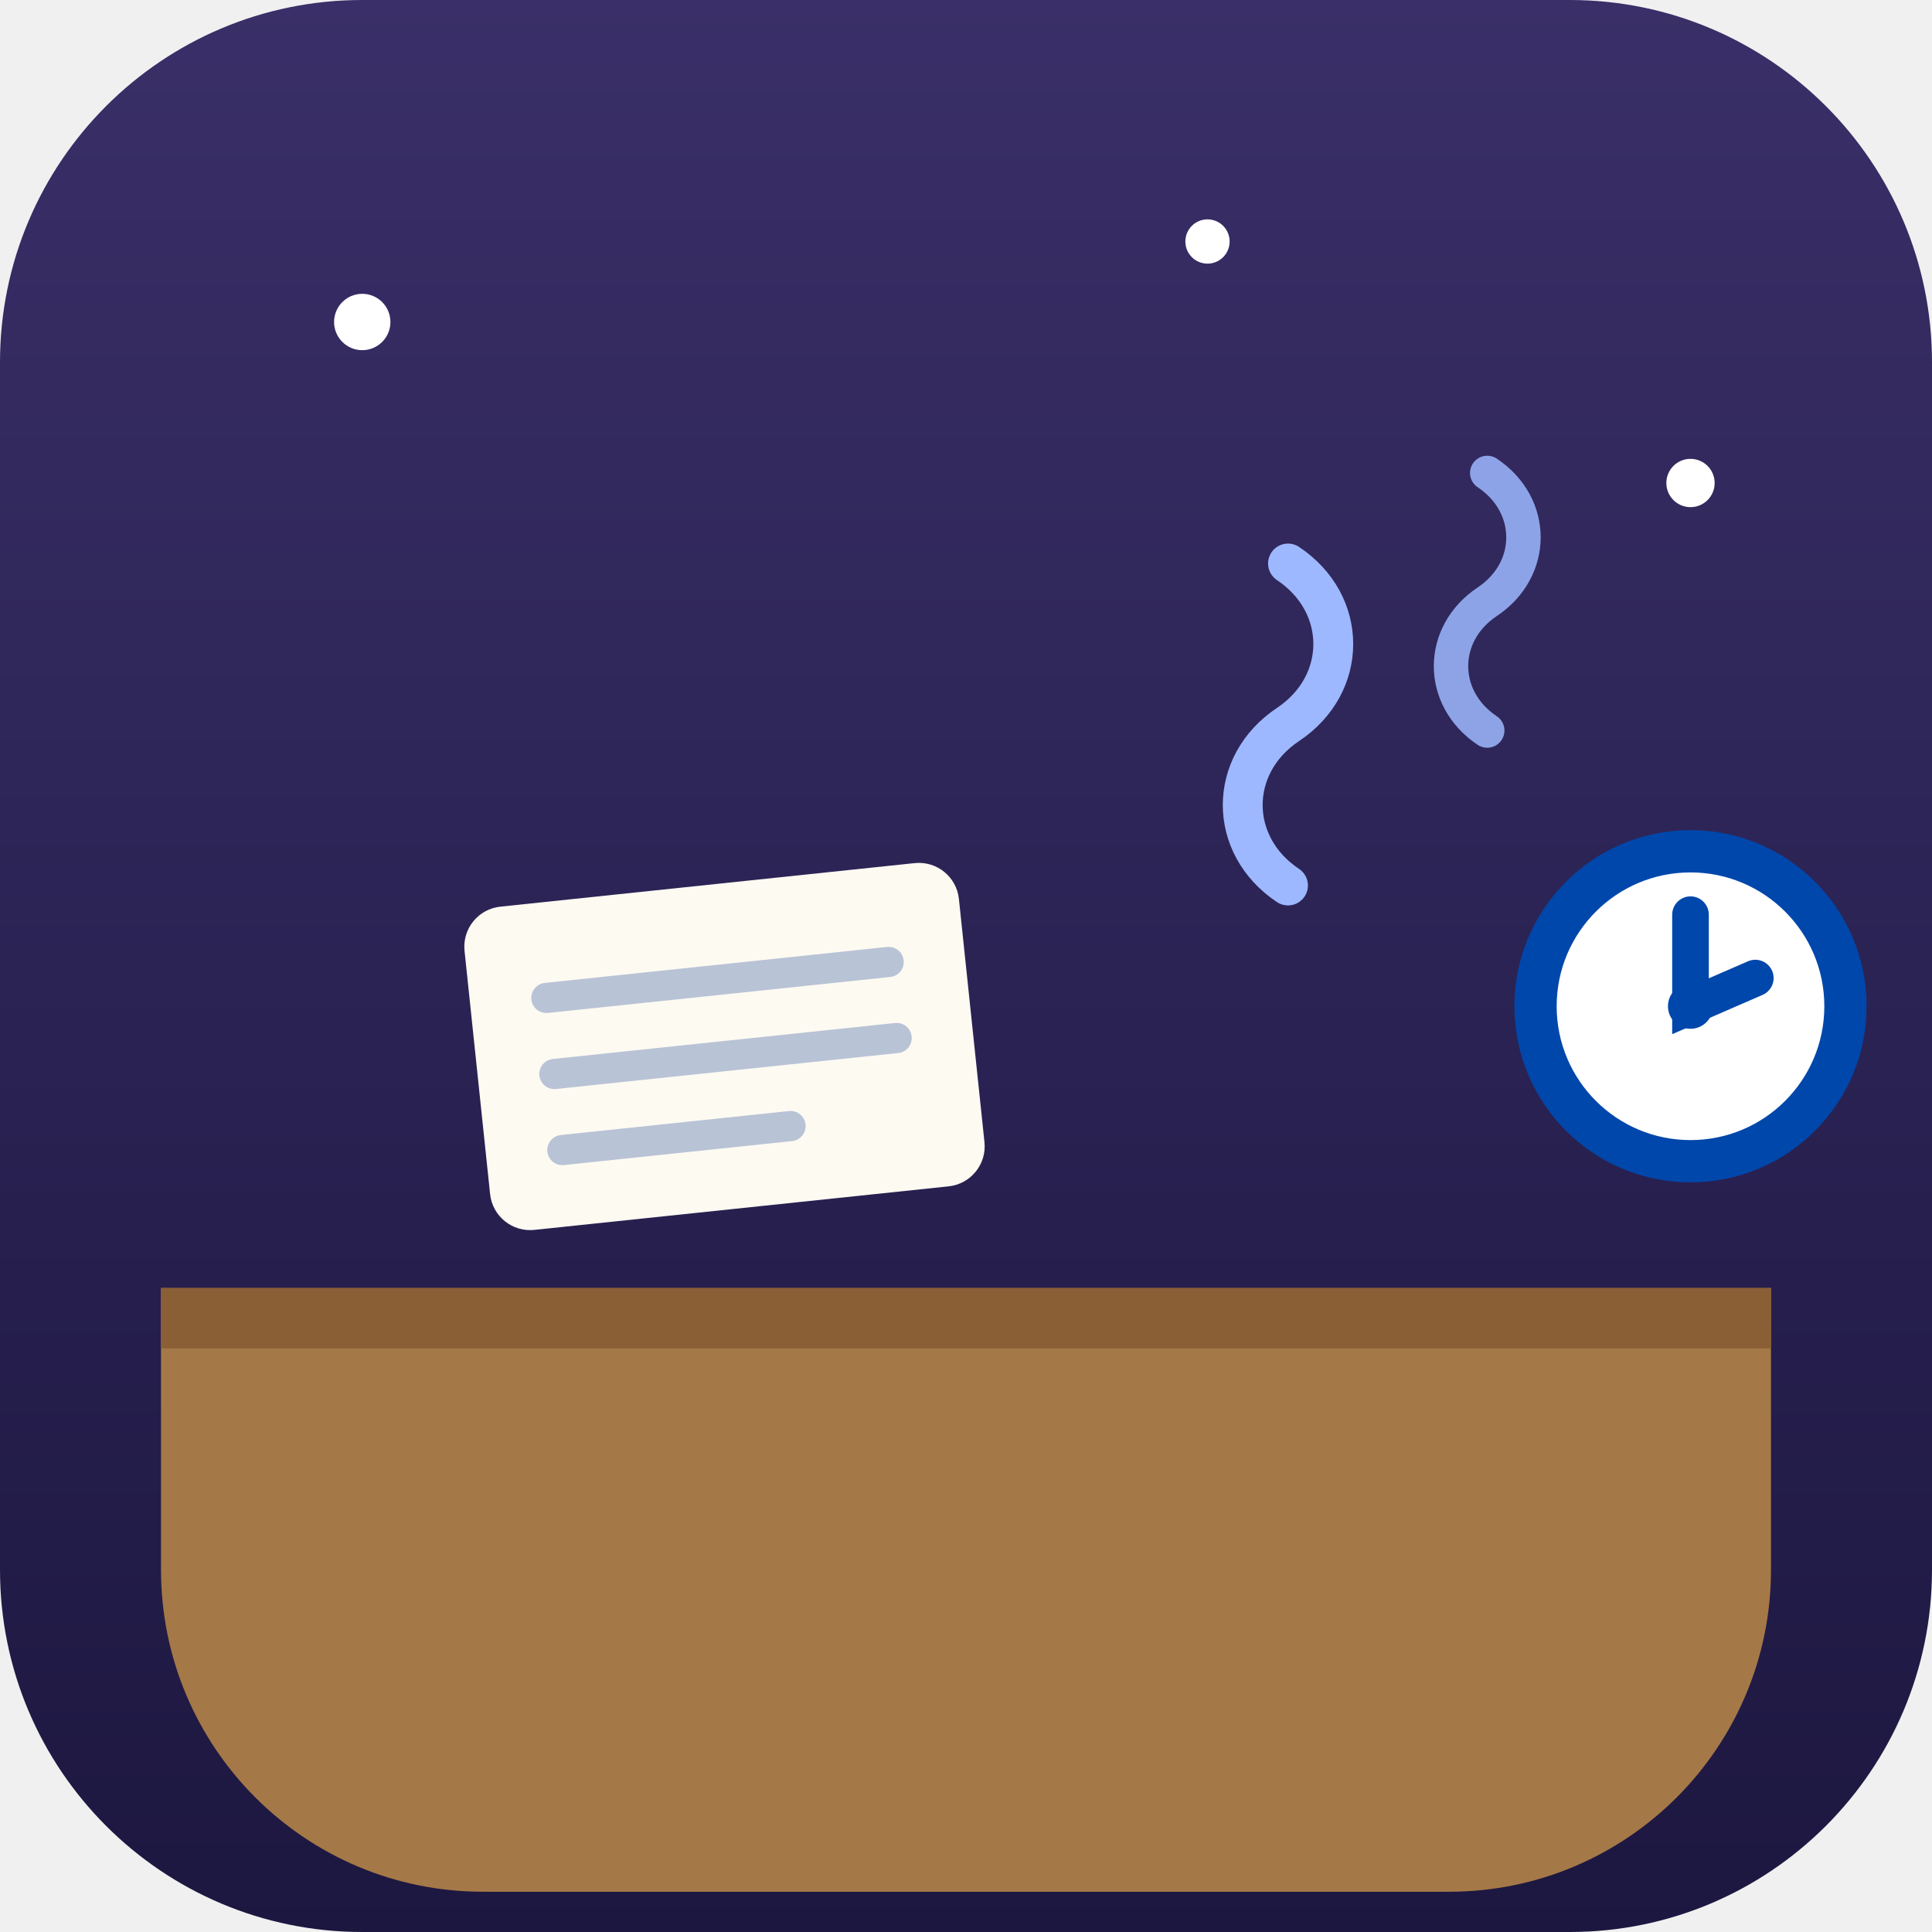
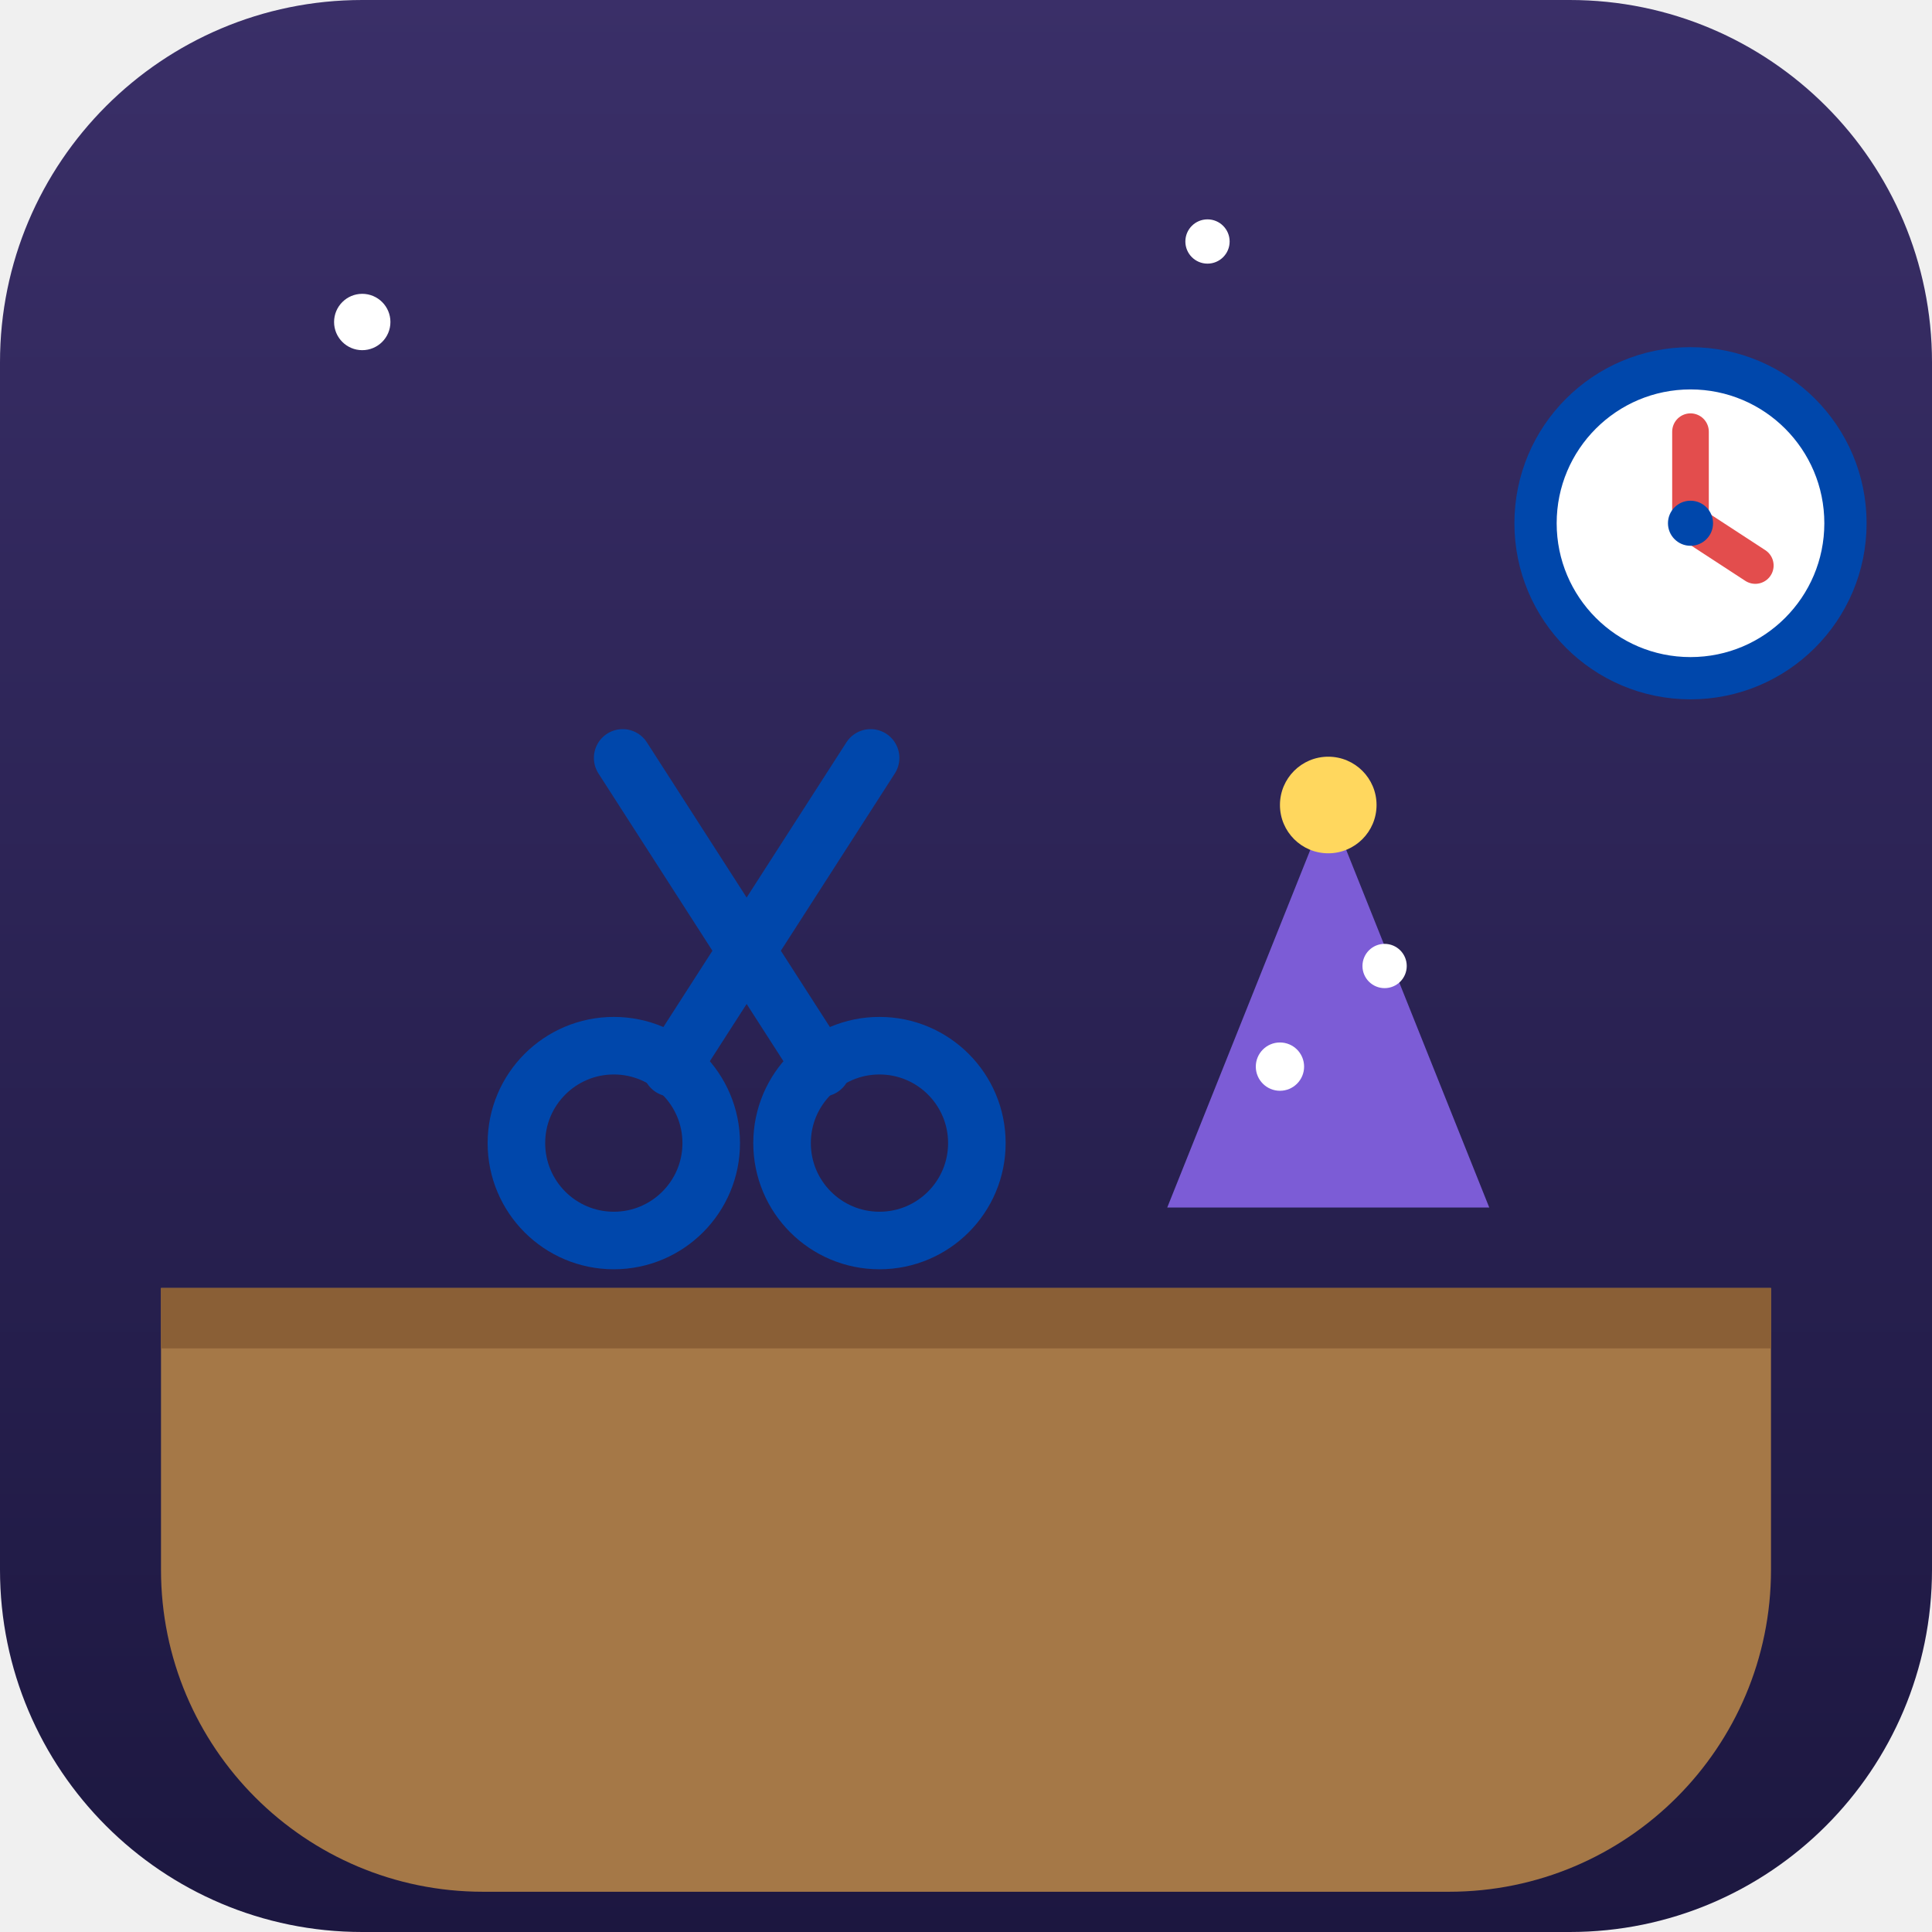
<svg xmlns="http://www.w3.org/2000/svg" width="96" height="96" viewBox="0 0 96 96">
  <defs>
    <linearGradient id="bg235" x1="0" y1="0" x2="0" y2="1">
      <stop offset="0" stop-color="#3a2f68" />
      <stop offset="1" stop-color="#1c1740" />
    </linearGradient>
  </defs>
  <rect width="96" height="96" rx="18" fill="url(#bg235)" />
  <circle cx="18" cy="16" r="1.4" fill="#fff" />
  <circle cx="60" cy="12" r="1.1" fill="#fff" />
  <circle cx="84" cy="24" r="1.2" fill="#fff" />
  <path d="M8 64h80v14a16 16 0 0 1-16 16h-48a16 16 0 0 1-16-16z" fill="#a57847" />
  <path d="M8 64h80v3h-80z" fill="#8a5f36" />
-   <g transform="rotate(-6 36 52)">
-     <rect x="23.65" y="43.925" width="24.7" height="16.15" rx="2" fill="#fdfaf2" />
-     <path d="M27.45 48.675h17.1M27.45 52.475h17.1M27.45 56.275h11.4" stroke="#b9c3d6" stroke-width="1.5" stroke-linecap="round" />
-   </g>
-   <g stroke-linecap="round">
-     <path d="M64 28c3 2 3 6 0 8s-3 6 0 8" stroke="#9db8ff" stroke-width="1.98" fill="none" />
-     <path d="M73.9 23.5c2.4 1.6 2.4 4.8 0 6.4s-2.4 4.8 0 6.4" stroke="#9db8ff" stroke-width="1.71" fill="none" opacity=".85" />
+   <g stroke="#0047ab" stroke-width="2.86" fill="none" stroke-linecap="round">
+     <circle cx="30.5" cy="56.8" r="4.84" />
+     <circle cx="43.7" cy="56.8" r="4.84" />
+     <path d="M33.36 53.06l9.9-15.4M40.84 53.06l-9.9-15.4" />
  </g>
  <g>
-     <circle cx="84" cy="50" r="7.7" fill="#fff" stroke="#0047ab" stroke-width="2.1" />
-     <path d="M84 45.45v4.55l3.22-1.4" stroke="#0047ab" stroke-width="1.82" fill="none" stroke-linecap="round" />
-     <circle cx="84" cy="50" r="1.12" fill="#0047ab" />
+     <path d="M58 60l8 -20l8 20z" fill="#7c5cd6" />
+     <circle cx="66" cy="40" r="2.4" fill="#ffd75e" />
+     <circle cx="63.6" cy="53" r="1.2" fill="#fff" />
+     <circle cx="68.8" cy="48" r="1.1" fill="#fff" />
+   </g>
+   <g>
+     <circle cx="84" cy="26" r="7.7" fill="#fff" stroke="#0047ab" stroke-width="2.1" />
+     <path d="M84 21.45v4.55l3.22 2.1" stroke="#e34d4d" stroke-width="1.82" fill="none" stroke-linecap="round" />
+     <circle cx="84" cy="26" r="1.12" fill="#0047ab" />
  </g>
</svg>
